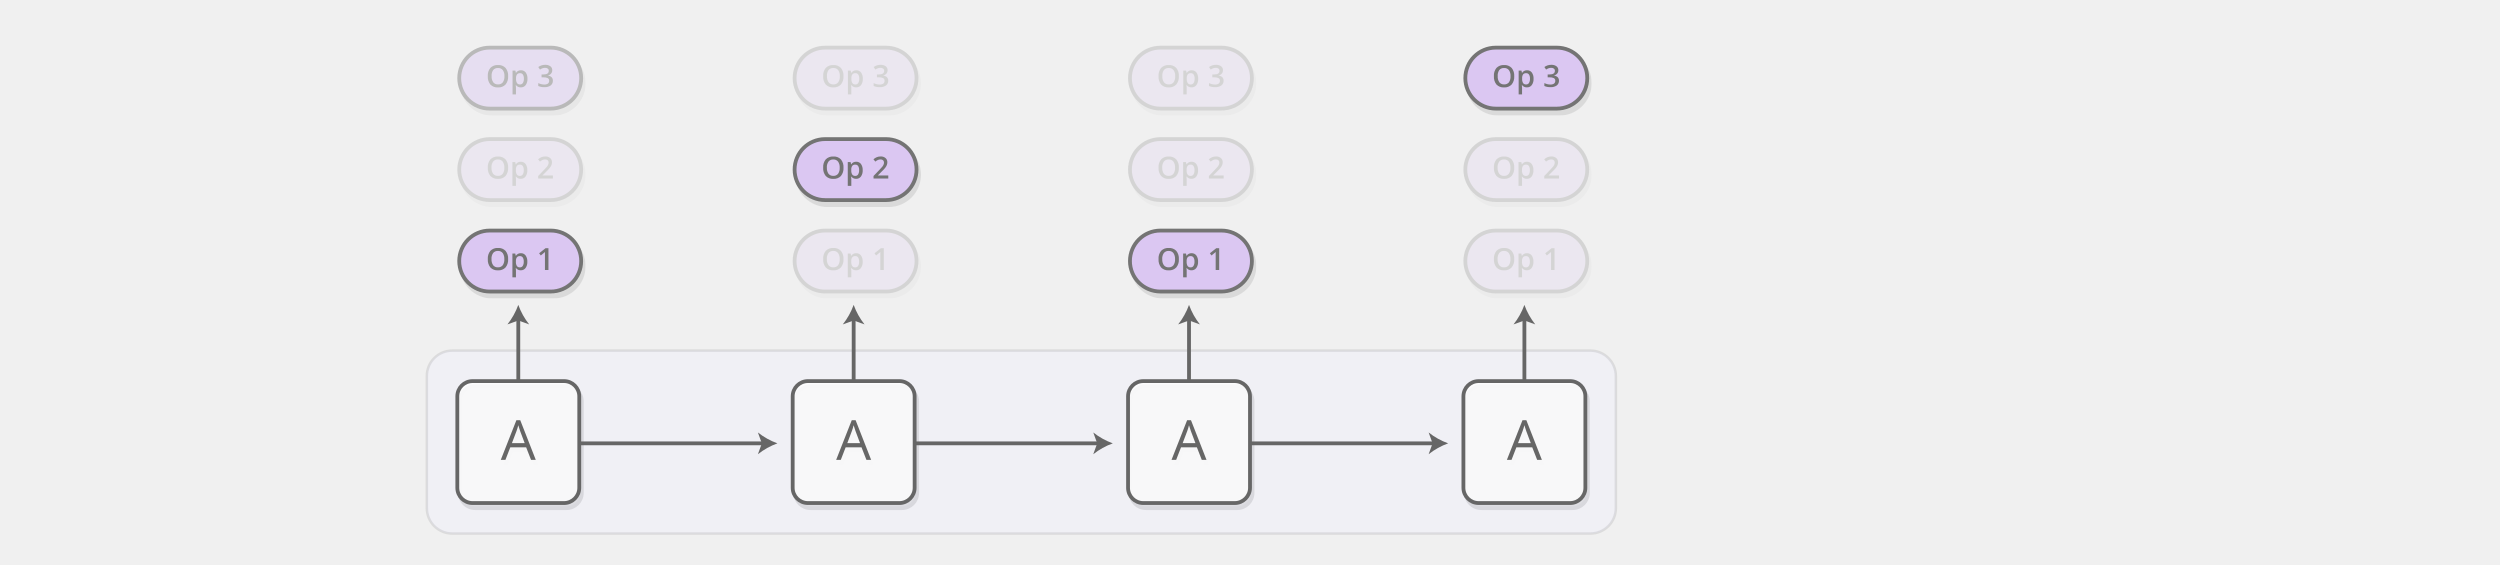
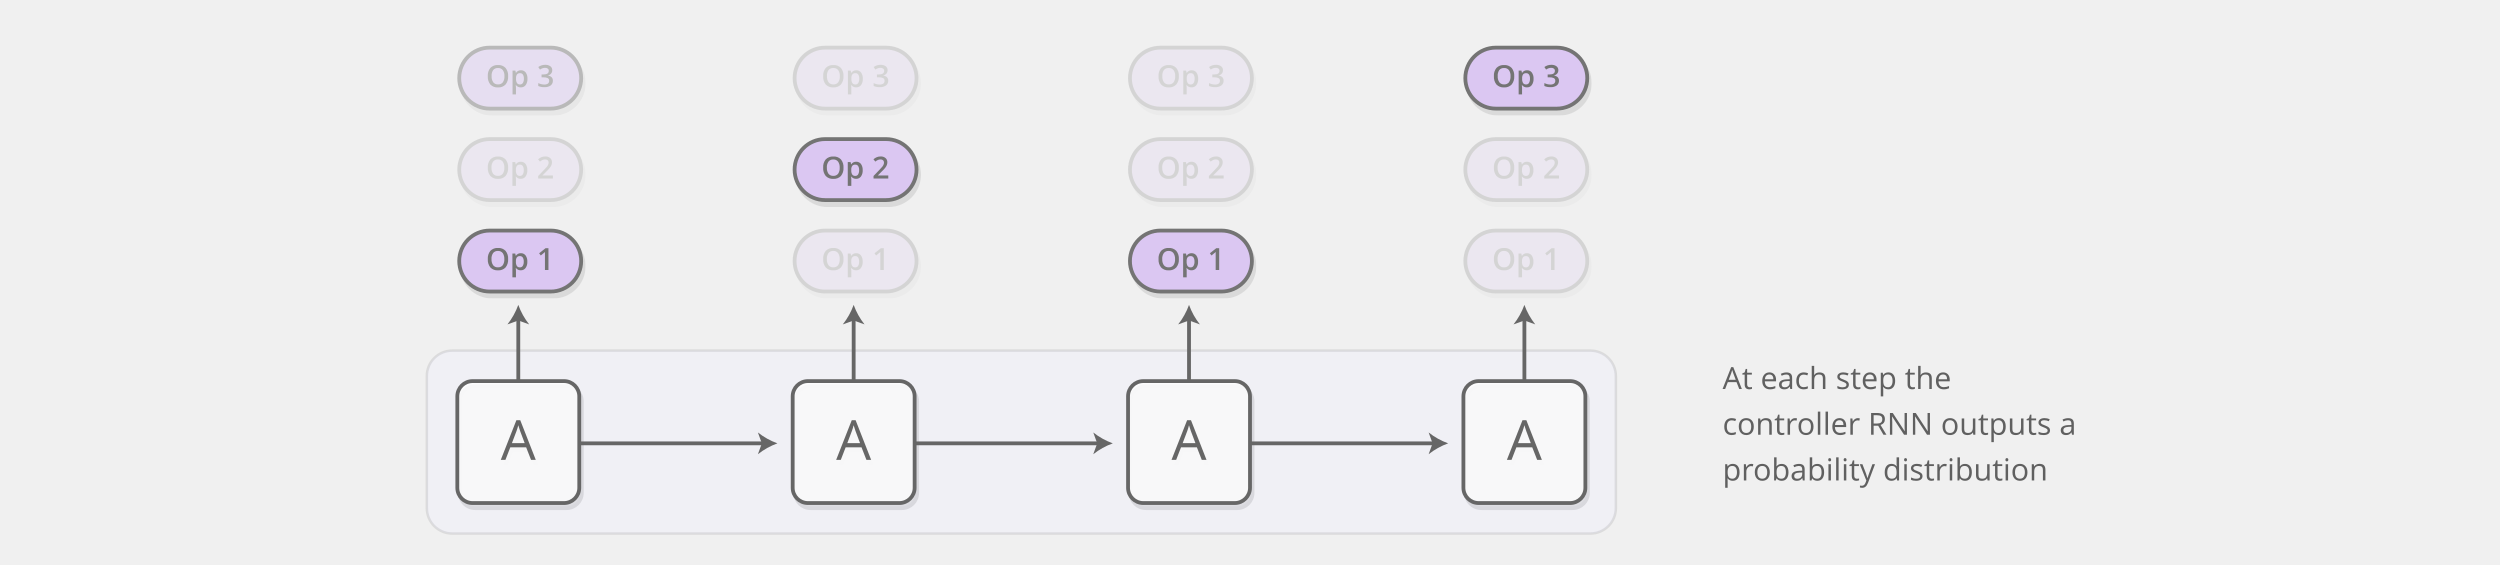
<svg xmlns="http://www.w3.org/2000/svg" xmlns:xlink="http://www.w3.org/1999/xlink" id="background" width="984" height="222" viewBox="0 0 984 222">
  <defs>
    <symbol id="rnn-bg" data-name="rnn-bg" viewBox="0 0 49.5 49.5">
      <rect x="0.75" y="0.75" width="48" height="48" rx="6" ry="6" fill="#fff" fill-opacity="0.8" stroke="#666" stroke-width="1.5" />
    </symbol>
    <symbol id="rnn-a" data-name="rnn-a" viewBox="0 0 49.5 49.5">
      <use id="rnn-bg-3" data-name="rnn-bg" width="49.5" height="49.5" xlink:href="#rnn-bg" />
      <path d="M29.77,31.75l-1.93-4.94H21.6l-1.91,4.94H17.86L24,16.14h1.52l6.11,15.61H29.77Zm-2.5-6.57-1.81-4.82q-0.35-.91-0.72-2.24a20.34,20.34,0,0,1-.67,2.24l-1.83,4.82h5Z" fill="#666" />
    </symbol>
    <symbol id="op-1" data-name="op-1" viewBox="0 0 50.5 27.5">
      <g>
        <g opacity="0.1">
          <rect x="1.75" y="2.75" width="48" height="24" rx="12" ry="12" />
          <rect x="1.75" y="2.75" width="48" height="24" rx="12" ry="12" fill="none" stroke="#000" stroke-miterlimit="10" stroke-width="1.5" />
        </g>
        <g>
          <rect x="0.75" y="0.75" width="48" height="24" rx="12" ry="12" fill="#d8c2f2" />
          <rect x="0.75" y="0.75" width="48" height="24" rx="12" ry="12" fill="none" stroke="#666" stroke-miterlimit="10" stroke-width="1.5" />
        </g>
      </g>
      <g>
        <path d="M20,12a4.69,4.69,0,0,1-1,3.25,3.78,3.78,0,0,1-3,1.16,3.81,3.81,0,0,1-3-1.15A4.72,4.72,0,0,1,12,12a4.64,4.64,0,0,1,1-3.26,3.85,3.85,0,0,1,3-1.14,3.78,3.78,0,0,1,3,1.15A4.68,4.68,0,0,1,20,12Zm-6.54,0a3.84,3.84,0,0,0,.64,2.4,2.25,2.25,0,0,0,1.89.82,2.25,2.25,0,0,0,1.88-.81A3.85,3.85,0,0,0,18.5,12a3.86,3.86,0,0,0-.63-2.39A2.23,2.23,0,0,0,16,8.77a2.27,2.27,0,0,0-1.9.81A3.8,3.8,0,0,0,13.45,12Z" fill="#666" />
        <path d="M25,16.39a2.27,2.27,0,0,1-1.91-.88H23q0.08,0.82.08,1v2.65H21.68V9.79H22.8q0,0.18.19,0.87h0.07a2.16,2.16,0,0,1,1.93-1,2.25,2.25,0,0,1,1.89.88A4,4,0,0,1,27.56,13a4,4,0,0,1-.69,2.48A2.27,2.27,0,0,1,25,16.39ZM24.64,10.8a1.43,1.43,0,0,0-1.2.48,2.49,2.49,0,0,0-.38,1.54V13a3,3,0,0,0,.38,1.71,1.39,1.39,0,0,0,1.22.53,1.24,1.24,0,0,0,1.1-.59A3,3,0,0,0,26.15,13a2.92,2.92,0,0,0-.38-1.65A1.28,1.28,0,0,0,24.64,10.8Z" fill="#666" />
        <path d="M35.86,16.27H34.49V10.74q0-1,0-1.57l-0.33.31-1.32,1.08L32.2,9.69l2.52-2h1.15v8.57Z" fill="#666" />
      </g>
    </symbol>
    <symbol id="op-2" data-name="op-2" viewBox="0 0 50.5 27.5">
      <g>
        <g opacity="0.1">
          <rect x="1.75" y="2.75" width="48" height="24" rx="12" ry="12" />
          <rect x="1.75" y="2.75" width="48" height="24" rx="12" ry="12" fill="none" stroke="#000" stroke-miterlimit="10" stroke-width="1.5" />
        </g>
        <g>
          <rect x="0.75" y="0.75" width="48" height="24" rx="12" ry="12" fill="#d8c2f2" />
          <rect x="0.75" y="0.75" width="48" height="24" rx="12" ry="12" fill="none" stroke="#666" stroke-miterlimit="10" stroke-width="1.5" />
        </g>
      </g>
      <g>
        <path d="M20,12a4.69,4.69,0,0,1-1,3.25,3.78,3.78,0,0,1-3,1.16,3.81,3.81,0,0,1-3-1.15A4.72,4.72,0,0,1,12,12a4.64,4.64,0,0,1,1-3.26,3.85,3.85,0,0,1,3-1.14,3.78,3.78,0,0,1,3,1.15A4.68,4.68,0,0,1,20,12Zm-6.54,0a3.84,3.84,0,0,0,.64,2.4,2.25,2.25,0,0,0,1.89.82,2.25,2.25,0,0,0,1.88-.81A3.85,3.85,0,0,0,18.5,12a3.86,3.86,0,0,0-.63-2.39A2.23,2.23,0,0,0,16,8.77a2.27,2.27,0,0,0-1.9.81A3.8,3.8,0,0,0,13.45,12Z" fill="#666" />
        <path d="M25,16.39a2.27,2.27,0,0,1-1.91-.88H23q0.08,0.82.08,1v2.65H21.68V9.79H22.8q0,0.18.19,0.87h0.07a2.16,2.16,0,0,1,1.93-1,2.25,2.25,0,0,1,1.89.88A4,4,0,0,1,27.56,13a4,4,0,0,1-.69,2.48A2.27,2.27,0,0,1,25,16.39ZM24.64,10.8a1.43,1.43,0,0,0-1.2.48,2.49,2.49,0,0,0-.38,1.54V13a3,3,0,0,0,.38,1.71,1.39,1.39,0,0,0,1.22.53,1.24,1.24,0,0,0,1.1-.59A3,3,0,0,0,26.15,13a2.92,2.92,0,0,0-.38-1.65A1.28,1.28,0,0,0,24.64,10.8Z" fill="#666" />
        <path d="M37.63,16.27H31.82v-1L34,13a18.79,18.79,0,0,0,1.3-1.42,3.39,3.39,0,0,0,.47-0.79A2.12,2.12,0,0,0,35.94,10a1.21,1.21,0,0,0-.35-0.91,1.34,1.34,0,0,0-1-.33,2.57,2.57,0,0,0-1,.18,4.46,4.46,0,0,0-1.06.66l-0.74-.91a4.8,4.8,0,0,1,1.39-.86,4.07,4.07,0,0,1,1.44-.25,2.82,2.82,0,0,1,1.92.62,2.11,2.11,0,0,1,.72,1.68,3,3,0,0,1-.21,1.1,4.48,4.48,0,0,1-.64,1.08A14.6,14.6,0,0,1,35,13.56L33.56,15v0.06h4.07v1.21Z" fill="#666" />
      </g>
    </symbol>
    <symbol id="op-3" data-name="op-3" viewBox="0 0 50.5 27.5">
      <g>
        <g opacity="0.1">
          <rect x="1.75" y="2.75" width="48" height="24" rx="12" ry="12" />
          <rect x="1.75" y="2.75" width="48" height="24" rx="12" ry="12" fill="none" stroke="#000" stroke-miterlimit="10" stroke-width="1.5" />
        </g>
        <g>
          <rect x="0.75" y="0.75" width="48" height="24" rx="12" ry="12" fill="#d8c2f2" />
          <rect x="0.75" y="0.75" width="48" height="24" rx="12" ry="12" fill="none" stroke="#666" stroke-miterlimit="10" stroke-width="1.5" />
        </g>
      </g>
      <g>
        <path d="M20,12a4.69,4.69,0,0,1-1,3.25,3.78,3.78,0,0,1-3,1.16,3.81,3.81,0,0,1-3-1.15A4.72,4.72,0,0,1,12,12a4.64,4.64,0,0,1,1-3.26,3.85,3.85,0,0,1,3-1.14,3.78,3.78,0,0,1,3,1.15A4.68,4.68,0,0,1,20,12ZM13.5,12a3.84,3.84,0,0,0,.64,2.4,2.25,2.25,0,0,0,1.89.82,2.25,2.25,0,0,0,1.88-.81A3.85,3.85,0,0,0,18.55,12a3.86,3.86,0,0,0-.63-2.39A2.23,2.23,0,0,0,16,8.77a2.27,2.27,0,0,0-1.9.81A3.8,3.8,0,0,0,13.5,12Z" fill="#666" />
        <path d="M25,16.39a2.27,2.27,0,0,1-1.91-.88H23q0.08,0.82.08,1v2.65H21.74V9.79h1.11q0,0.18.19,0.87h0.07a2.16,2.16,0,0,1,1.93-1,2.25,2.25,0,0,1,1.89.88A4,4,0,0,1,27.61,13a4,4,0,0,1-.69,2.48A2.27,2.27,0,0,1,25,16.39ZM24.69,10.8a1.43,1.43,0,0,0-1.2.48,2.49,2.49,0,0,0-.38,1.54V13a3,3,0,0,0,.38,1.71,1.39,1.39,0,0,0,1.22.53,1.24,1.24,0,0,0,1.1-.59A3,3,0,0,0,26.2,13a2.92,2.92,0,0,0-.38-1.65A1.28,1.28,0,0,0,24.69,10.8Z" fill="#666" />
        <path d="M37.36,9.67A2,2,0,0,1,36.88,11a2.39,2.39,0,0,1-1.34.73v0a2.59,2.59,0,0,1,1.55.64,1.84,1.84,0,0,1,.52,1.36,2.26,2.26,0,0,1-.87,1.91,4,4,0,0,1-2.48.67,5.59,5.59,0,0,1-2.4-.46V14.7a5.49,5.49,0,0,0,1.15.42,5,5,0,0,0,1.17.15,2.47,2.47,0,0,0,1.49-.37,1.34,1.34,0,0,0,.49-1.14,1.09,1.09,0,0,0-.54-1,3.48,3.48,0,0,0-1.71-.32H33.16V11.3h0.76Q36,11.3,36,9.88A1,1,0,0,0,35.6,9a1.61,1.61,0,0,0-1.05-.3,3.19,3.19,0,0,0-.94.14,4.44,4.44,0,0,0-1.07.54l-0.67-1a4.49,4.49,0,0,1,2.74-.87,3.26,3.26,0,0,1,2,.56A1.83,1.83,0,0,1,37.36,9.67Z" fill="#666" />
      </g>
    </symbol>
  </defs>
  <g id="_Group_" data-name="&lt;Group&gt;">
    <rect x="168" y="138" width="468" height="72" rx="10" ry="10" fill="#f0f0f5" />
    <g opacity="0.1">
      <rect x="168" y="138" width="468" height="72" rx="10" ry="10" fill="none" stroke="#231f20" />
    </g>
  </g>
  <g>
    <g opacity="0.1">
      <rect x="181" y="152" width="48" height="48" rx="6" ry="6" opacity="0.8" />
      <rect x="181" y="152" width="48" height="48" rx="6" ry="6" fill="none" stroke="#000" stroke-width="1.5" />
      <path d="M210,183l-1.93-4.94h-6.23L199.94,183h-1.83l6.14-15.61h1.52L211.89,183H210Zm-2.5-6.57-1.81-4.82q-0.35-.91-0.72-2.24a20.34,20.34,0,0,1-.67,2.24l-1.83,4.82h5Z" />
    </g>
    <use width="49.5" height="49.5" transform="translate(179.25 149.25)" xlink:href="#rnn-a" />
  </g>
  <g>
    <g opacity="0.1">
      <rect x="313" y="152" width="48" height="48" rx="6" ry="6" opacity="0.8" />
      <rect x="313" y="152" width="48" height="48" rx="6" ry="6" fill="none" stroke="#000" stroke-width="1.5" />
      <path d="M342,183l-1.93-4.94h-6.23L331.94,183h-1.83l6.14-15.61h1.52L343.89,183H342Zm-2.5-6.57-1.81-4.82q-0.35-.91-0.72-2.24a20.34,20.34,0,0,1-.67,2.24l-1.83,4.82h5Z" />
    </g>
    <use width="49.5" height="49.5" transform="translate(311.25 149.25)" xlink:href="#rnn-a" />
  </g>
  <g>
    <g opacity="0.1">
      <rect x="445" y="152" width="48" height="48" rx="6" ry="6" opacity="0.8" />
      <rect x="445" y="152" width="48" height="48" rx="6" ry="6" fill="none" stroke="#000" stroke-width="1.5" />
      <path d="M474,183l-1.93-4.94h-6.23L463.94,183h-1.83l6.14-15.61h1.52L475.89,183H474Zm-2.5-6.57-1.81-4.82q-0.35-.91-0.72-2.24a20.34,20.34,0,0,1-.67,2.24l-1.83,4.82h5Z" />
    </g>
    <use width="49.5" height="49.5" transform="translate(443.25 149.25)" xlink:href="#rnn-a" />
  </g>
  <g id="_Group_2" data-name="&lt;Group&gt;">
    <g opacity="0.1">
      <rect x="577" y="152" width="48" height="48" rx="6" ry="6" opacity="0.8" />
      <rect x="577" y="152" width="48" height="48" rx="6" ry="6" fill="none" stroke="#000" stroke-width="1.5" />
      <path d="M606,183l-1.93-4.94h-6.23L595.94,183h-1.83l6.14-15.61h1.52L607.89,183H606Zm-2.5-6.57-1.81-4.82q-0.35-.91-0.72-2.24a20.34,20.34,0,0,1-.67,2.24l-1.83,4.82h5Z" />
    </g>
    <use width="49.5" height="49.5" transform="translate(575.25 149.25)" xlink:href="#rnn-a" />
  </g>
  <g opacity="0.9">
    <use width="50.5" height="27.5" transform="translate(180 90)" xlink:href="#op-1" />
  </g>
  <g opacity="0.2">
    <use width="50.5" height="27.5" transform="translate(180 54)" xlink:href="#op-2" />
  </g>
  <g opacity="0.4">
    <use width="50.5" height="27.5" transform="translate(180 18)" xlink:href="#op-3" />
  </g>
  <g opacity="0.2">
    <use width="50.5" height="27.5" transform="translate(312 90)" xlink:href="#op-1" />
  </g>
  <g opacity="0.9">
    <use id="op-2-5" data-name="op-2" width="50.5" height="27.5" transform="translate(312 54)" xlink:href="#op-2" />
  </g>
  <g opacity="0.2">
    <use width="50.5" height="27.5" transform="translate(312 18)" xlink:href="#op-3" />
  </g>
  <g opacity="0.9">
    <use id="op-1-7" data-name="op-1" width="50.5" height="27.5" transform="translate(444 90)" xlink:href="#op-1" />
  </g>
  <g opacity="0.2">
    <use width="50.5" height="27.5" transform="translate(444 54)" xlink:href="#op-2" />
  </g>
  <g opacity="0.2">
    <use width="50.5" height="27.5" transform="translate(444 18)" xlink:href="#op-3" />
  </g>
  <g opacity="0.2">
    <use width="50.5" height="27.5" transform="translate(576 90)" xlink:href="#op-1" />
  </g>
  <g opacity="0.2">
    <use width="50.5" height="27.5" transform="translate(576 54)" xlink:href="#op-2" />
  </g>
  <g opacity="0.9">
    <use id="op-3-9" data-name="op-3" width="50.5" height="27.5" transform="translate(576 18)" xlink:href="#op-3" />
  </g>
+   <g opacity="0.6">
+     <text transform="translate(678 153.12)" font-size="12" font-family="Open Sans">At each step the <tspan x="0" y="18">controller RNN outputs a </tspan>
+       <tspan x="0" y="36">probability distribution</tspan>
+     </text>
+   </g>
  <g>
    <line x1="204" y1="150" x2="204" y2="125.43" fill="none" stroke="#666" stroke-miterlimit="10" stroke-width="1.5" />
    <path d="M204,120a27.2,27.2,0,0,0,4.28,7.69L204,126.14l-4.28,1.55A27.17,27.17,0,0,0,204,120Z" fill="#666" />
  </g>
  <g>
    <line x1="336" y1="150" x2="336" y2="125.43" fill="none" stroke="#666" stroke-miterlimit="10" stroke-width="1.5" />
    <path d="M336,120a27.2,27.2,0,0,0,4.28,7.69L336,126.14l-4.28,1.55A27.17,27.17,0,0,0,336,120Z" fill="#666" />
  </g>
  <g>
    <line x1="468" y1="150" x2="468" y2="125.43" fill="none" stroke="#666" stroke-miterlimit="10" stroke-width="1.5" />
    <path d="M468,120a27.2,27.2,0,0,0,4.28,7.69L468,126.14l-4.28,1.55A27.17,27.17,0,0,0,468,120Z" fill="#666" />
  </g>
  <g>
    <line x1="600" y1="150" x2="600" y2="125.43" fill="none" stroke="#666" stroke-miterlimit="10" stroke-width="1.5" />
    <path d="M600,120a27.2,27.2,0,0,0,4.28,7.69L600,126.14l-4.28,1.55A27.17,27.17,0,0,0,600,120Z" fill="#666" />
  </g>
  <g>
    <line x1="228" y1="174.5" x2="300.57" y2="174.5" fill="none" stroke="#666" stroke-miterlimit="10" stroke-width="1.5" />
    <path d="M306,174.5a27.2,27.2,0,0,0-7.69,4.28l1.55-4.28-1.55-4.28A27.18,27.18,0,0,0,306,174.5Z" fill="#666" />
  </g>
  <g>
    <line x1="360" y1="174.5" x2="432.57" y2="174.5" fill="none" stroke="#666" stroke-miterlimit="10" stroke-width="1.5" />
    <path d="M438,174.5a27.2,27.2,0,0,0-7.69,4.28l1.55-4.28-1.55-4.28A27.18,27.18,0,0,0,438,174.5Z" fill="#666" />
  </g>
  <g>
    <line x1="492" y1="174.5" x2="564.57" y2="174.5" fill="none" stroke="#666" stroke-miterlimit="10" stroke-width="1.5" />
    <path d="M570,174.5a27.2,27.2,0,0,0-7.69,4.28l1.55-4.28-1.55-4.28A27.18,27.18,0,0,0,570,174.5Z" fill="#666" />
  </g>
</svg>
